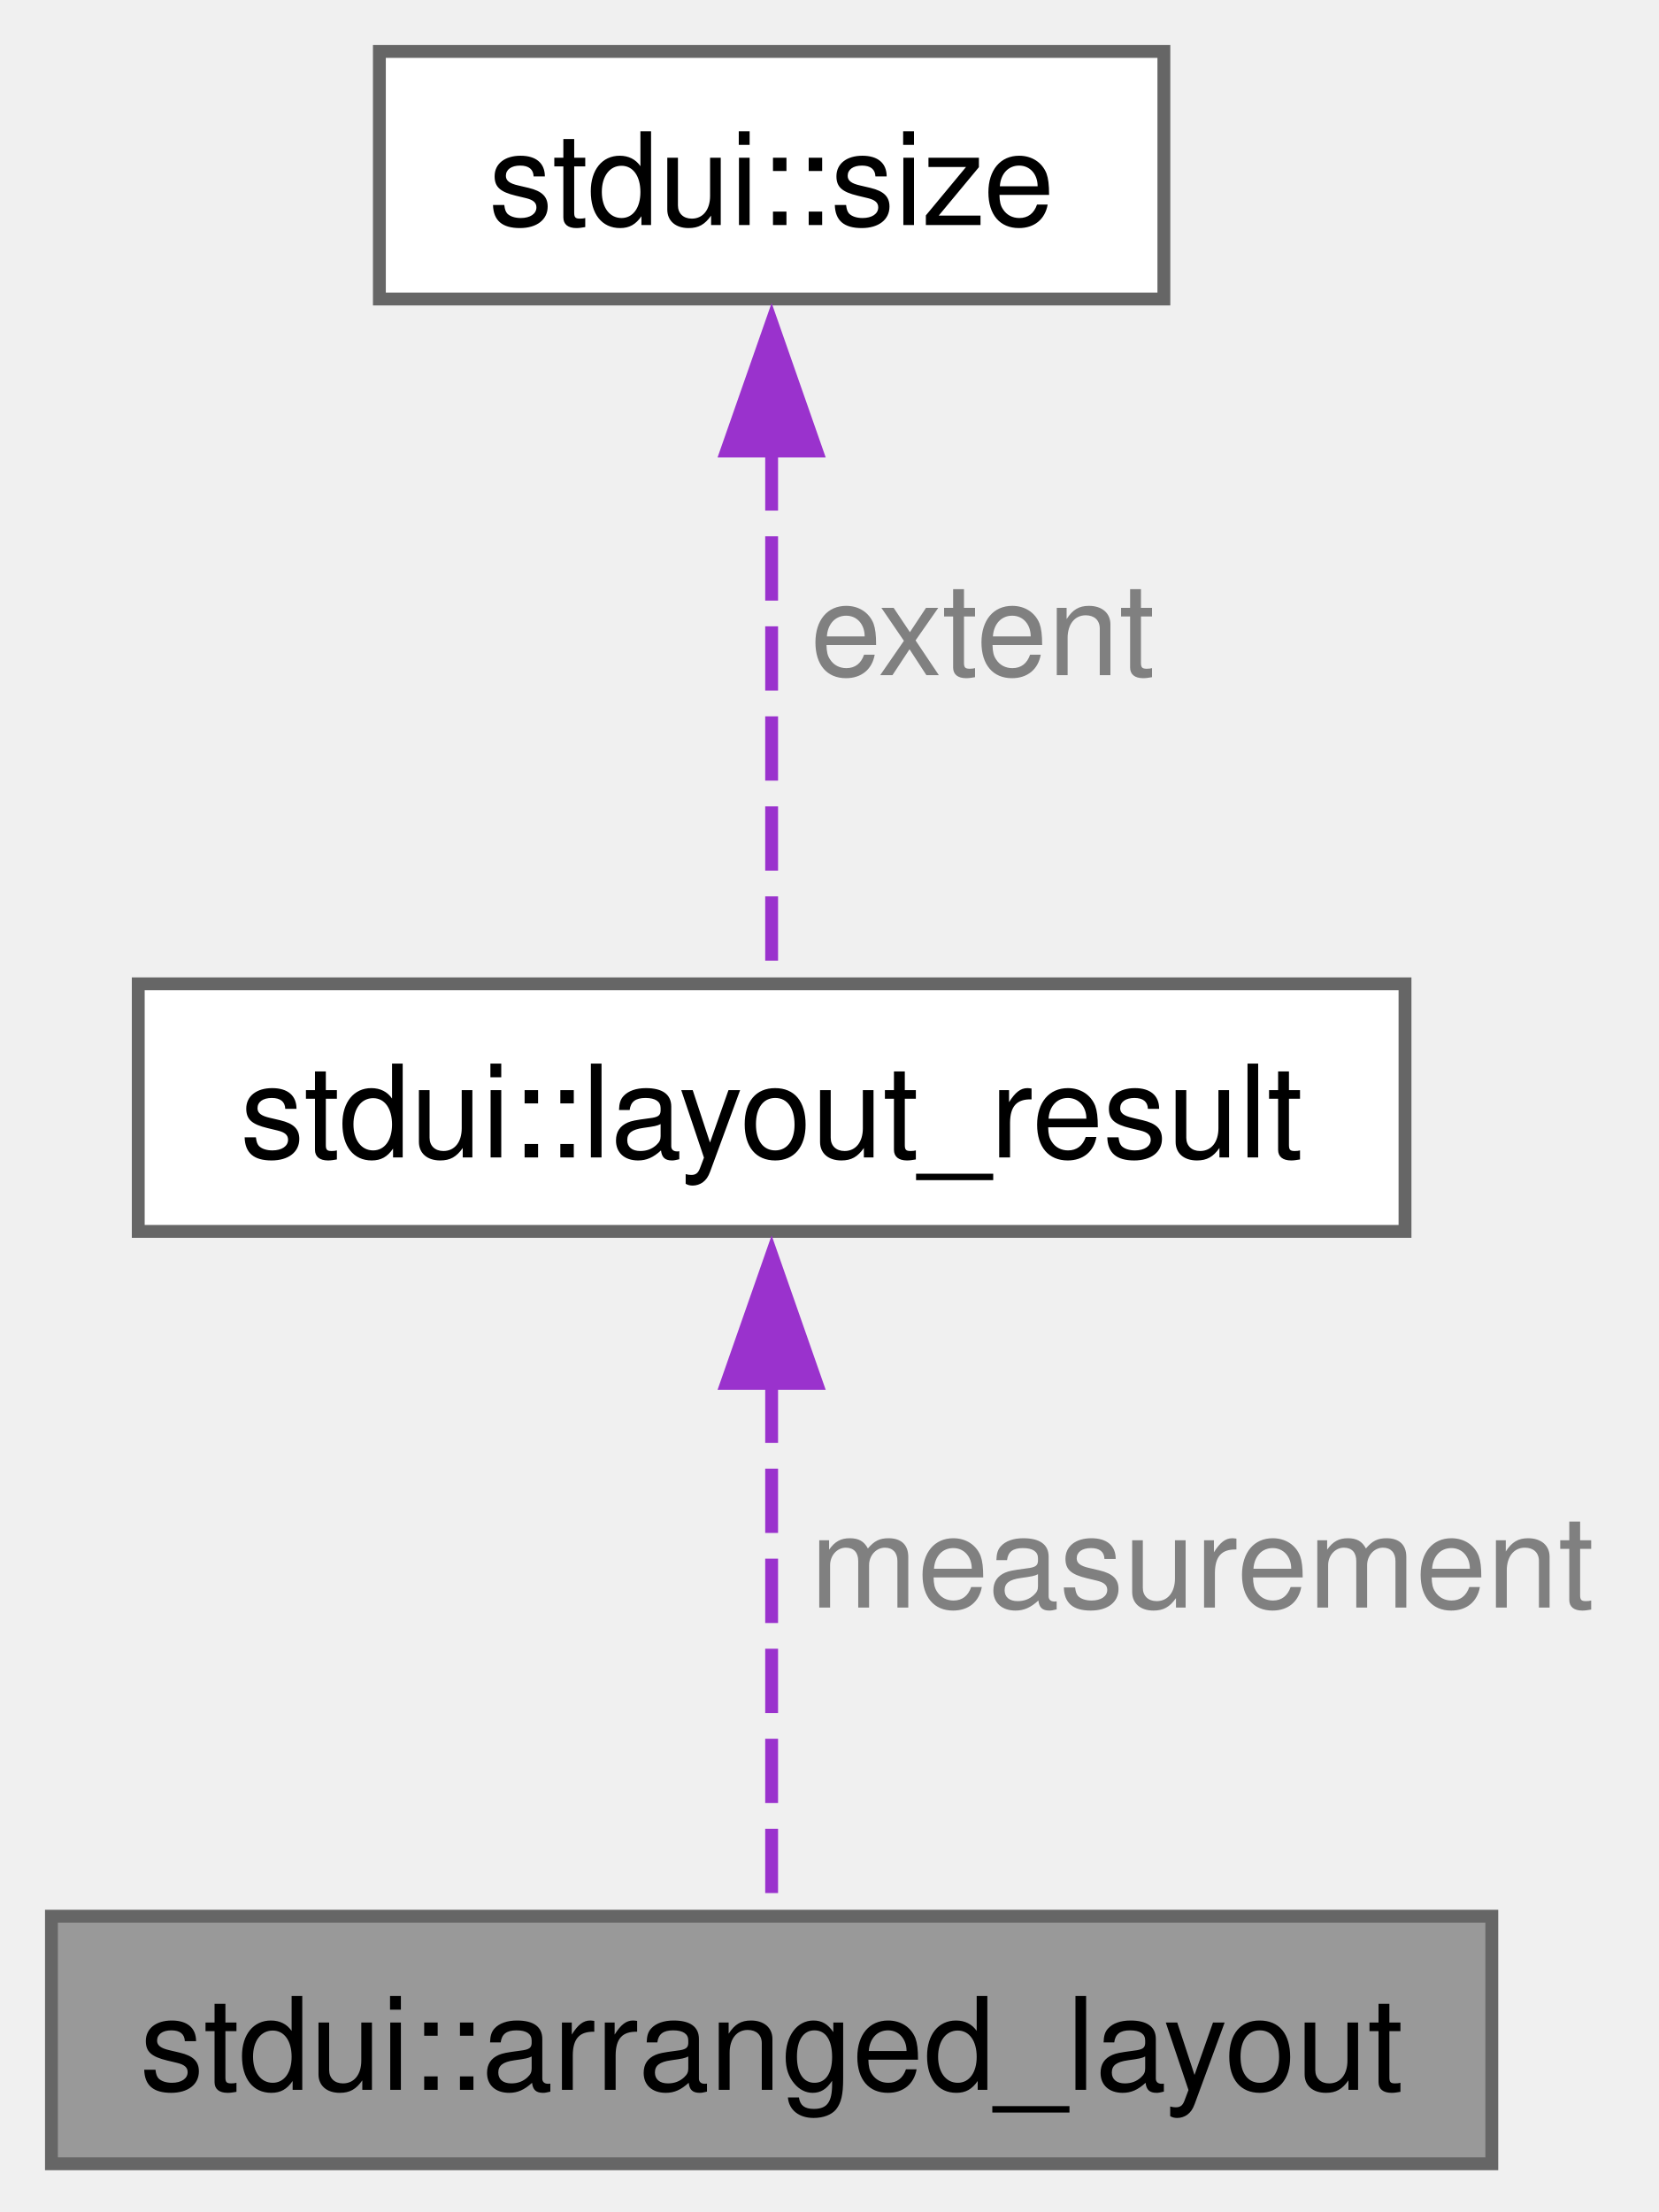
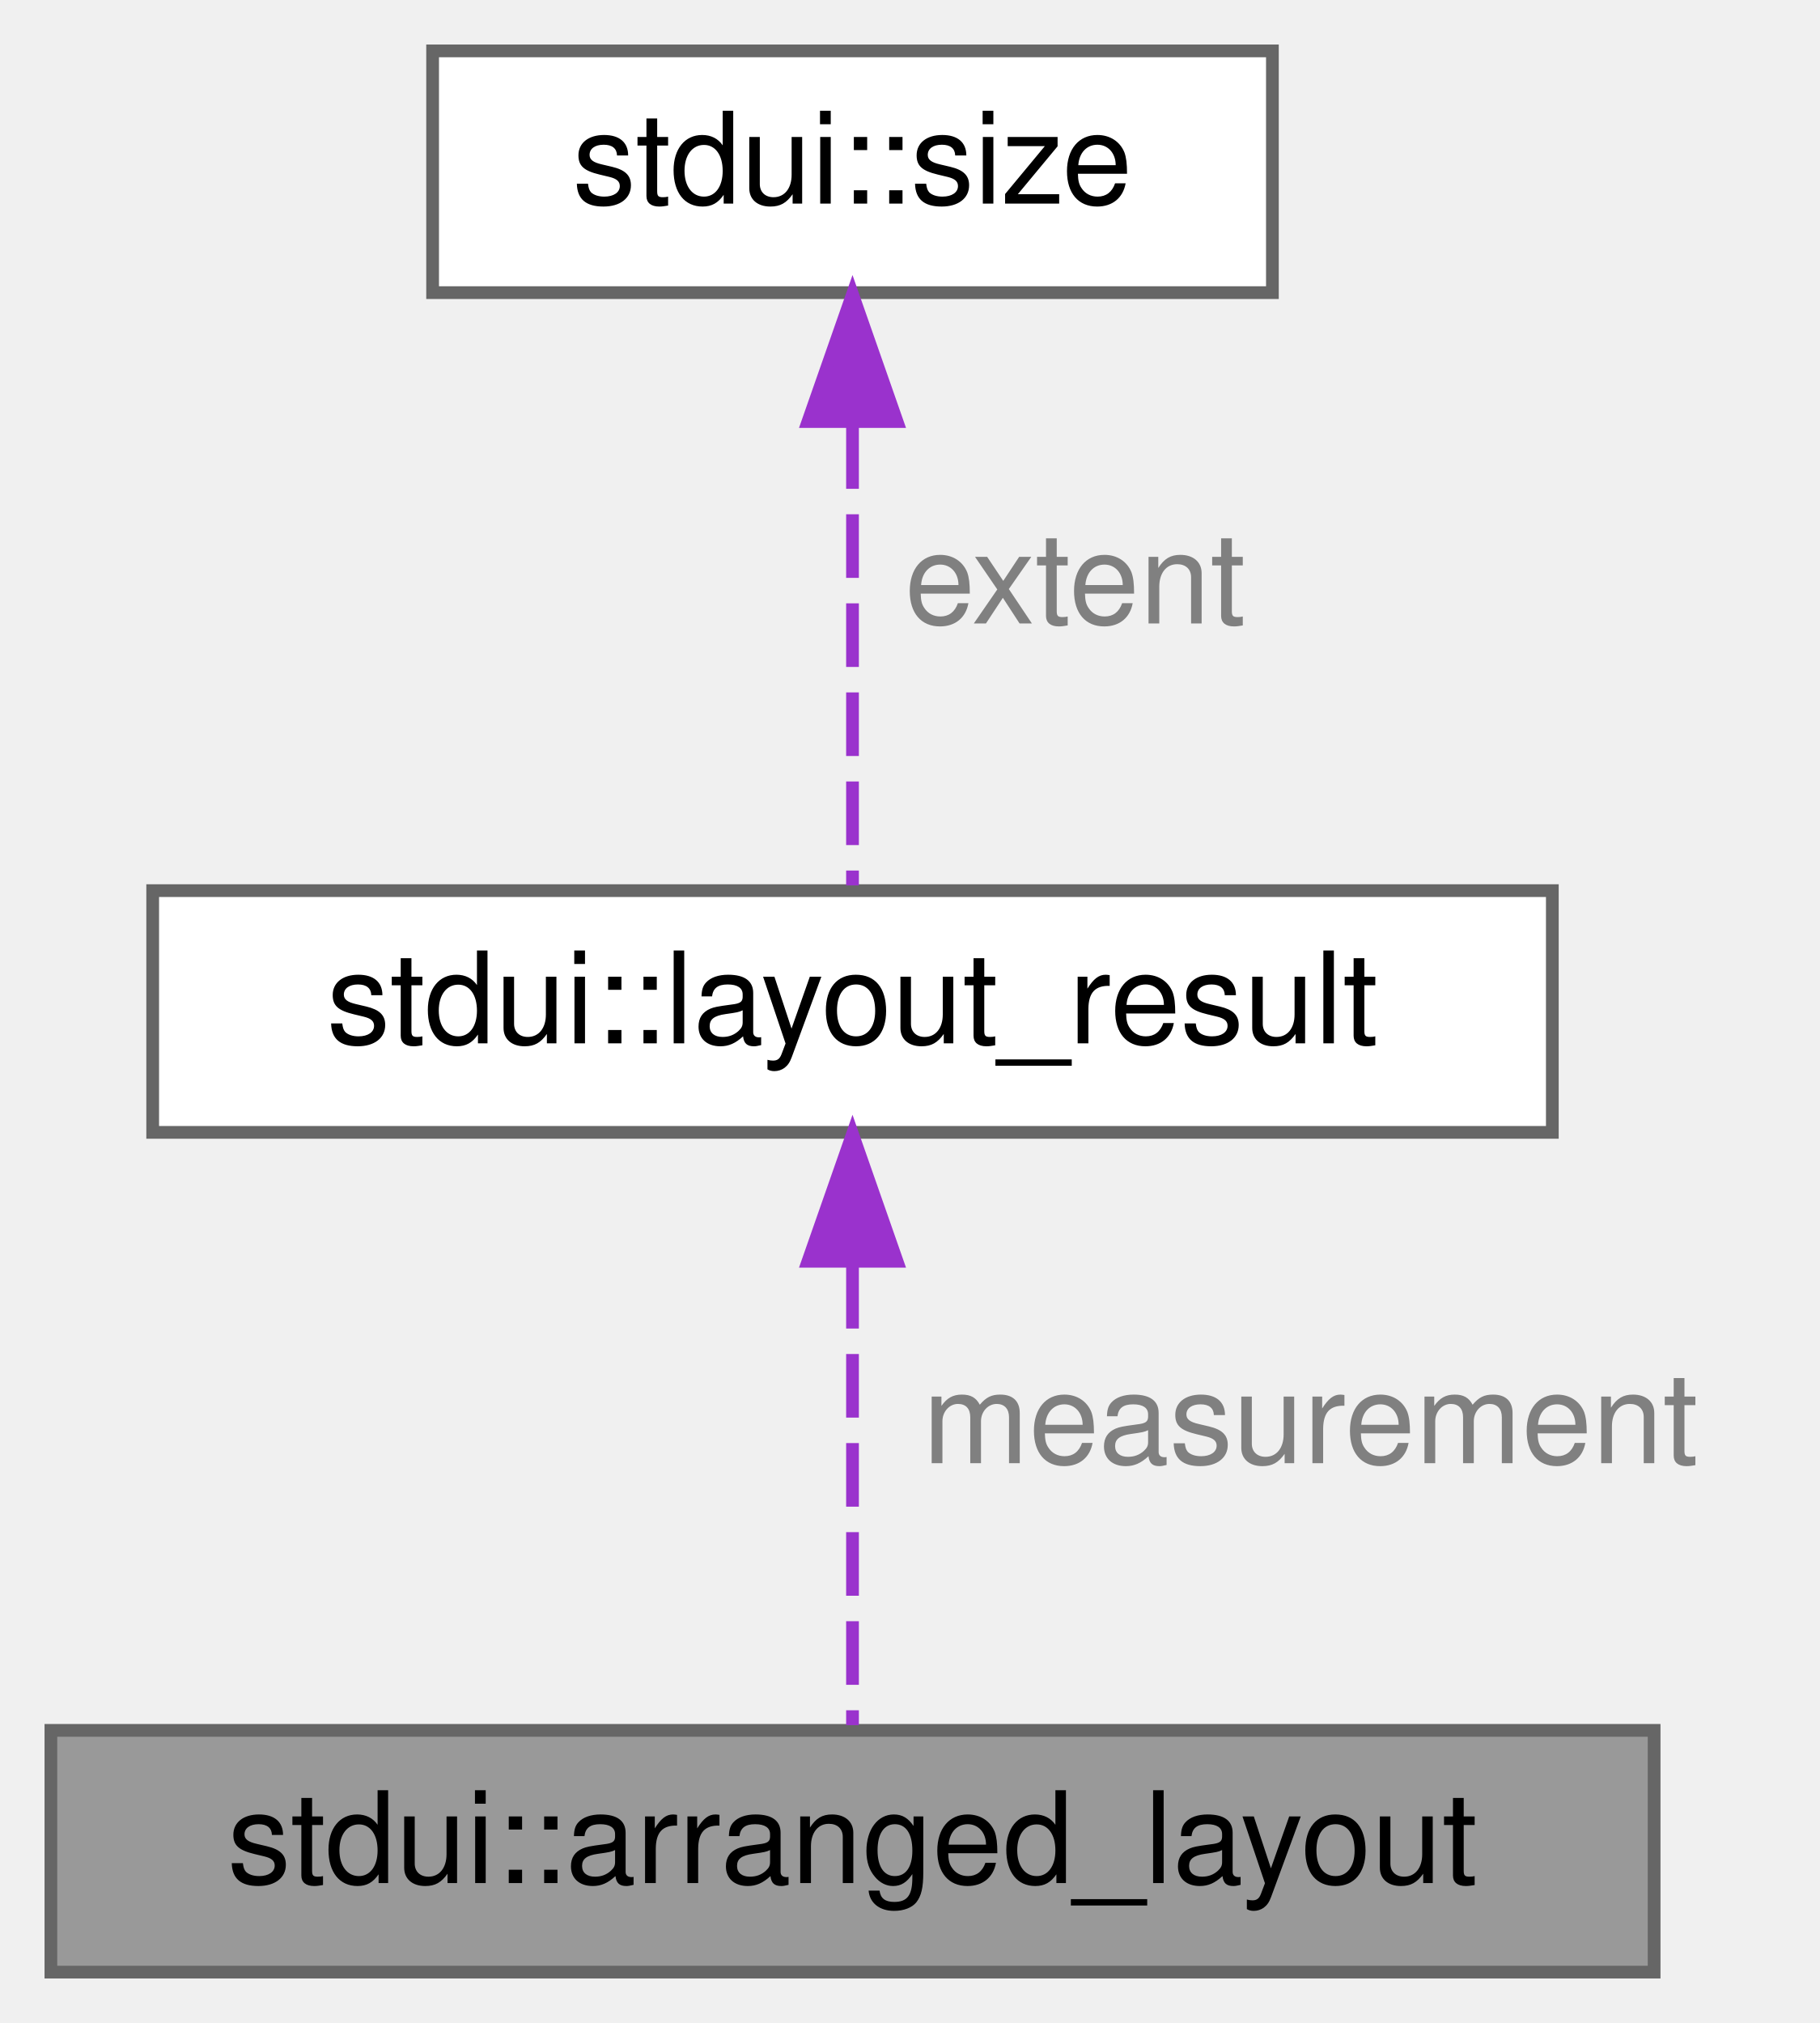
- <svg xmlns="http://www.w3.org/2000/svg" xmlns:xlink="http://www.w3.org/1999/xlink" width="129pt" height="172pt" viewBox="0.00 0.00 129.00 172.00">
-   <g id="graph0" class="graph" transform="scale(1 1) rotate(0) translate(4 168.25)">
+ <svg xmlns="http://www.w3.org/2000/svg" xmlns:xlink="http://www.w3.org/1999/xlink" width="143pt" height="159pt" viewBox="0.00 0.00 143.00 159.00">
+   <g id="graph0" class="graph" transform="scale(1 1) rotate(0) translate(4 155)">
    <g id="Node000001" class="node">
      <g id="a_Node000001">
        <a xlink:title="Fully arranged stack result.">
-           <polygon fill="#999999" stroke="#666666" points="112,-19.25 0,-19.25 0,0 112,0 112,-19.25" />
-           <text xml:space="preserve" text-anchor="middle" x="56" y="-5.75" font-family="Helvetica,sans-Serif" font-size="10.00">stdui::arranged_layout</text>
+           <polygon fill="#999999" stroke="#666666" points="126,-19 0,-19 0,0 126,0 126,-19" />
+           <text text-anchor="middle" x="63" y="-7" font-family="Helvetica,sans-Serif" font-size="10.00">stdui::arranged_layout</text>
        </a>
      </g>
    </g>
    <g id="Node000002" class="node">
      <g id="a_Node000002">
        <a xlink:href="structstdui_1_1layout__result.html" target="_top" xlink:title="Result of measuring a stack and its children.">
-           <polygon fill="white" stroke="#666666" points="105.25,-91.75 6.75,-91.75 6.75,-72.5 105.25,-72.5 105.25,-91.75" />
-           <text xml:space="preserve" text-anchor="middle" x="56" y="-78.25" font-family="Helvetica,sans-Serif" font-size="10.00">stdui::layout_result</text>
+           <polygon fill="white" stroke="#666666" points="118,-85 8,-85 8,-66 118,-66 118,-85" />
+           <text text-anchor="middle" x="63" y="-73" font-family="Helvetica,sans-Serif" font-size="10.00">stdui::layout_result</text>
        </a>
      </g>
    </g>
    <g id="edge1_Node000001_Node000002" class="edge">
      <g id="a_edge1_Node000001_Node000002">
        <a xlink:title=" ">
-           <path fill="none" stroke="#9a32cd" stroke-dasharray="5,2" d="M56,-61.05C56,-47.44 56,-30.1 56,-19.7" />
-           <polygon fill="#9a32cd" stroke="#9a32cd" points="52.5,-60.68 56,-70.68 59.5,-60.68 52.5,-60.68" />
+           <path fill="none" stroke="#9a32cd" stroke-dasharray="5,2" d="M63,-55.58C63,-43.63 63,-28.72 63,-19.41" />
+           <polygon fill="#9a32cd" stroke="#9a32cd" points="59.5,-55.87 63,-65.87 66.5,-55.87 59.5,-55.87" />
        </a>
      </g>
-       <text xml:space="preserve" text-anchor="start" x="59" y="-43.25" font-family="Helvetica,sans-Serif" font-size="10.00" fill="grey">measurement</text>
+       <text text-anchor="middle" x="99" y="-40" font-family="Helvetica,sans-Serif" font-size="10.00" fill="grey"> measurement</text>
    </g>
    <g id="Node000003" class="node">
      <g id="a_Node000003">
        <a xlink:href="structstdui_1_1size.html" target="_top" xlink:title="Logical two-dimensional size in device-independent units.">
-           <polygon fill="white" stroke="#666666" points="86.5,-164.25 25.5,-164.25 25.5,-145 86.5,-145 86.5,-164.25" />
-           <text xml:space="preserve" text-anchor="middle" x="56" y="-150.75" font-family="Helvetica,sans-Serif" font-size="10.00">stdui::size</text>
+           <polygon fill="white" stroke="#666666" points="96,-151 30,-151 30,-132 96,-132 96,-151" />
+           <text text-anchor="middle" x="63" y="-139" font-family="Helvetica,sans-Serif" font-size="10.00">stdui::size</text>
        </a>
      </g>
    </g>
    <g id="edge2_Node000002_Node000003" class="edge">
      <g id="a_edge2_Node000002_Node000003">
        <a xlink:title=" ">
-           <path fill="none" stroke="#9a32cd" stroke-dasharray="5,2" d="M56,-133.55C56,-119.94 56,-102.6 56,-92.2" />
-           <polygon fill="#9a32cd" stroke="#9a32cd" points="52.5,-133.18 56,-143.18 59.5,-133.18 52.5,-133.18" />
+           <path fill="none" stroke="#9a32cd" stroke-dasharray="5,2" d="M63,-121.58C63,-109.63 63,-94.72 63,-85.41" />
+           <polygon fill="#9a32cd" stroke="#9a32cd" points="59.5,-121.87 63,-131.87 66.5,-121.87 59.5,-121.87" />
        </a>
      </g>
-       <text xml:space="preserve" text-anchor="start" x="59" y="-115.75" font-family="Helvetica,sans-Serif" font-size="10.00" fill="grey">extent</text>
+       <text text-anchor="middle" x="80.5" y="-106" font-family="Helvetica,sans-Serif" font-size="10.00" fill="grey"> extent</text>
    </g>
  </g>
</svg>
